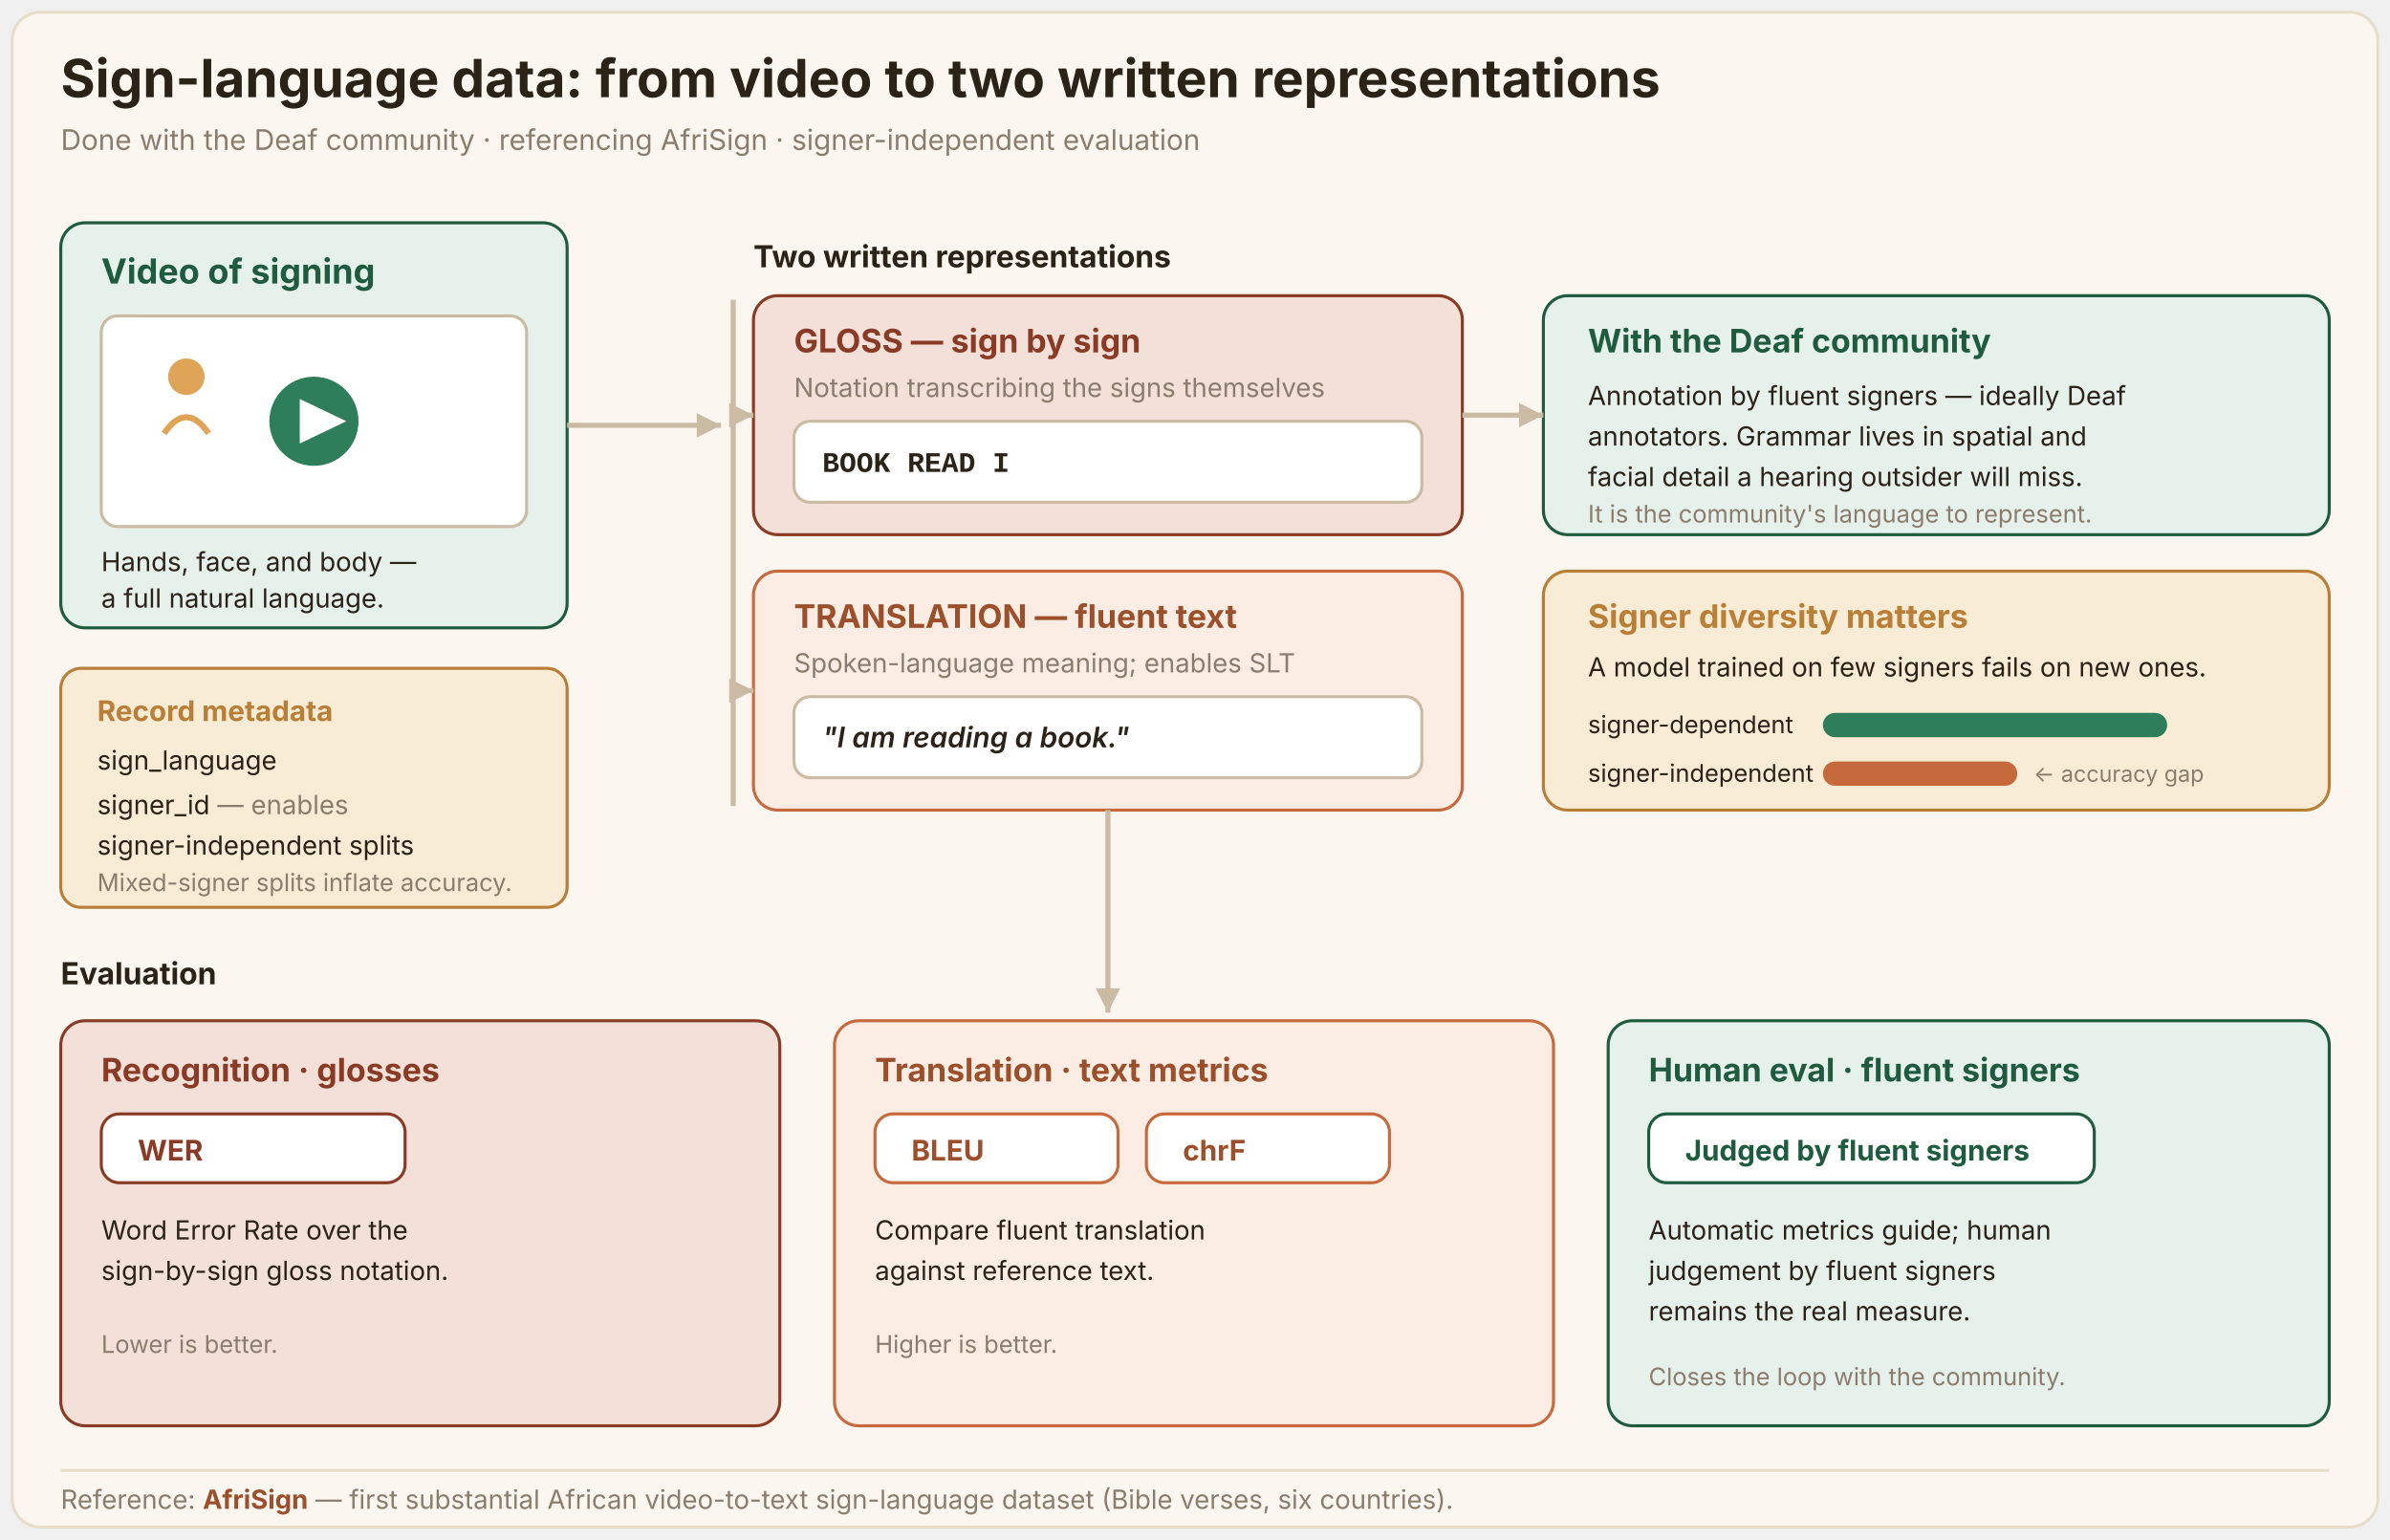
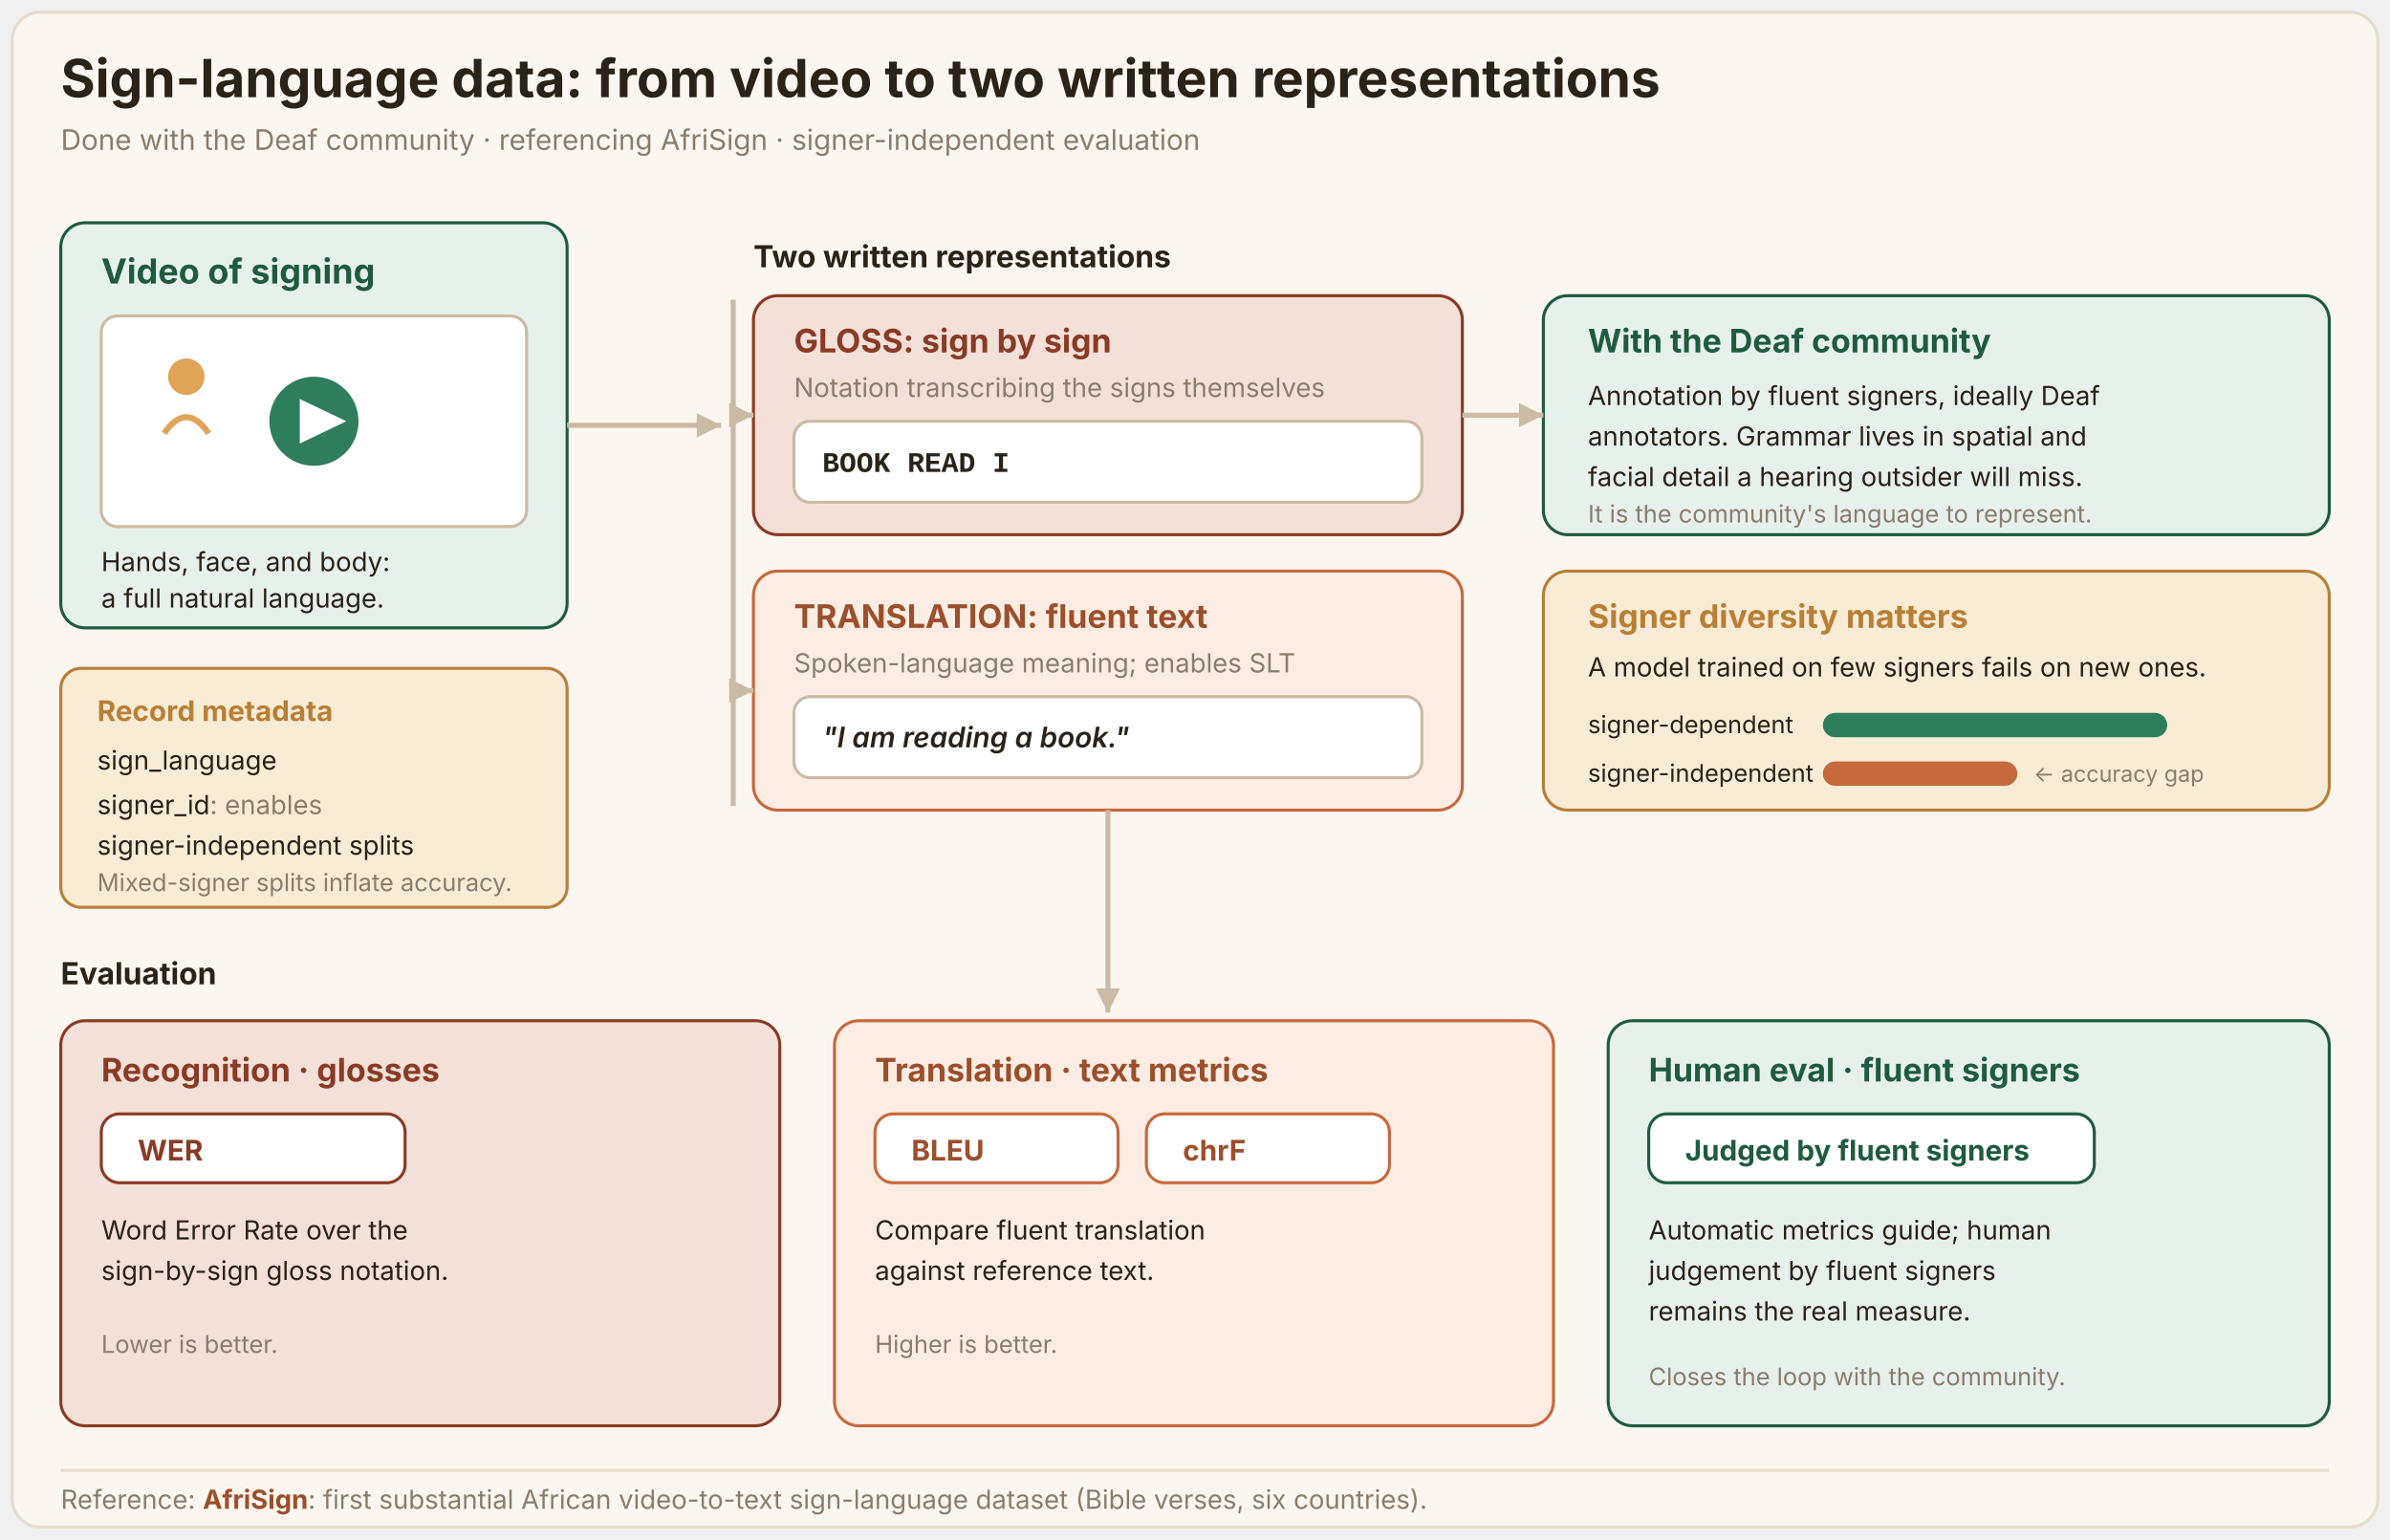
<svg xmlns="http://www.w3.org/2000/svg" viewBox="0 0 1180 760" width="100%" font-family="Inter,'Segoe UI',Roboto,system-ui,sans-serif" role="img" aria-labelledby="title desc">
  <rect x="6" y="6" width="1168" height="748" rx="14" fill="#FBF7F0" stroke="#E7DDCB" stroke-width="1.5" />
  <text x="30" y="48" font-size="26" font-weight="700" fill="#2B2218">Sign-language data: from video to two written representations</text>
  <text x="30" y="74" font-size="14" fill="#8A7D6E">Done with the Deaf community · referencing AfriSign · signer-independent evaluation</text>
  <g>
    <rect x="30" y="110" width="250" height="200" rx="12" fill="#E7F1EC" stroke="#1F5B3F" stroke-width="1.5" />
    <text x="50" y="140" font-size="17" font-weight="700" fill="#1F5B3F">Video of signing</text>
    <rect x="50" y="156" width="210" height="104" rx="8" fill="#FFFFFF" stroke="#CBBBA4" stroke-width="1.5" />
    <circle cx="155" cy="208" r="22" fill="#2E7D5B" />
    <path d="M148 197 L171 208 L148 219 Z" fill="#FFFFFF" />
    <circle cx="92" cy="186" r="9" fill="#E0A458" />
    <path d="M81 214 q11 -16 22 0" fill="none" stroke="#E0A458" stroke-width="3" />
-     <text x="50" y="282" font-size="13" fill="#2B2218">Hands, face, and body —</text>
+     <text x="50" y="282" font-size="13" fill="#2B2218">Hands, face, and body:</text>
    <text x="50" y="300" font-size="13" fill="#2B2218">a full natural language.</text>
  </g>
  <g>
    <rect x="30" y="330" width="250" height="118" rx="10" fill="#F8ECD6" stroke="#B97F37" stroke-width="1.5" />
    <text x="48" y="356" font-size="14" font-weight="700" fill="#B97F37">Record metadata</text>
    <text x="48" y="380" font-size="13" fill="#2B2218">sign_language</text>
-     <text x="48" y="402" font-size="13" fill="#2B2218">signer_id  <tspan fill="#8A7D6E">— enables</tspan>
+     <text x="48" y="402" font-size="13" fill="#2B2218">signer_id<tspan fill="#8A7D6E">: enables</tspan>
    </text>
    <text x="48" y="422" font-size="13" fill="#2B2218">signer-independent splits</text>
    <text x="48" y="440" font-size="12" fill="#8A7D6E">Mixed-signer splits inflate accuracy.</text>
  </g>
  <line x1="280" y1="210" x2="356" y2="210" stroke="#CBBBA4" stroke-width="2.5" />
  <path d="M356 210 l-12 -6 v12 z" fill="#CBBBA4" />
  <text x="372" y="132" font-size="15" font-weight="700" fill="#2B2218">Two written representations</text>
  <g>
    <rect x="372" y="146" width="350" height="118" rx="12" fill="#F3E0D8" stroke="#8A3B25" stroke-width="1.5" />
-     <text x="392" y="174" font-size="16" font-weight="700" fill="#8A3B25">GLOSS — sign by sign</text>
+     <text x="392" y="174" font-size="16" font-weight="700" fill="#8A3B25">GLOSS: sign by sign</text>
    <text x="392" y="196" font-size="13" fill="#8A7D6E">Notation transcribing the signs themselves</text>
    <rect x="392" y="208" width="310" height="40" rx="8" fill="#FFFFFF" stroke="#CBBBA4" stroke-width="1.5" />
    <text x="406" y="233" font-size="14" font-weight="600" fill="#2B2218" font-family="'Courier New',monospace">BOOK READ I</text>
  </g>
  <g>
    <rect x="372" y="282" width="350" height="118" rx="12" fill="#FBEDE3" stroke="#C66A3D" stroke-width="1.5" />
-     <text x="392" y="310" font-size="16" font-weight="700" fill="#9C4F2B">TRANSLATION — fluent text</text>
+     <text x="392" y="310" font-size="16" font-weight="700" fill="#9C4F2B">TRANSLATION: fluent text</text>
    <text x="392" y="332" font-size="13" fill="#8A7D6E">Spoken-language meaning; enables SLT</text>
    <rect x="392" y="344" width="310" height="40" rx="8" fill="#FFFFFF" stroke="#CBBBA4" stroke-width="1.5" />
    <text x="406" y="369" font-size="14" font-weight="600" fill="#2B2218" font-style="italic">"I am reading a book."</text>
  </g>
  <line x1="362" y1="148" x2="362" y2="398" stroke="#CBBBA4" stroke-width="2.5" />
  <line x1="362" y1="205" x2="372" y2="205" stroke="#CBBBA4" stroke-width="2.5" />
  <path d="M372 205 l-12 -6 v12 z" fill="#CBBBA4" />
  <line x1="362" y1="341" x2="372" y2="341" stroke="#CBBBA4" stroke-width="2.5" />
  <path d="M372 341 l-12 -6 v12 z" fill="#CBBBA4" />
  <g>
    <rect x="762" y="146" width="388" height="118" rx="12" fill="#E7F1EC" stroke="#1F5B3F" stroke-width="1.5" />
    <text x="784" y="174" font-size="16" font-weight="700" fill="#1F5B3F">With the Deaf community</text>
-     <text x="784" y="200" font-size="13" fill="#2B2218">Annotation by fluent signers — ideally Deaf</text>
+     <text x="784" y="200" font-size="13" fill="#2B2218">Annotation by fluent signers, ideally Deaf</text>
    <text x="784" y="220" font-size="13" fill="#2B2218">annotators. Grammar lives in spatial and</text>
    <text x="784" y="240" font-size="13" fill="#2B2218">facial detail a hearing outsider will miss.</text>
    <text x="784" y="258" font-size="12" fill="#8A7D6E">It is the community's language to represent.</text>
  </g>
  <line x1="722" y1="205" x2="762" y2="205" stroke="#CBBBA4" stroke-width="2.5" />
  <path d="M762 205 l-12 -6 v12 z" fill="#CBBBA4" />
  <g>
    <rect x="762" y="282" width="388" height="118" rx="12" fill="#F8ECD6" stroke="#B97F37" stroke-width="1.5" />
    <text x="784" y="310" font-size="16" font-weight="700" fill="#B97F37">Signer diversity matters</text>
    <text x="784" y="334" font-size="13" fill="#2B2218">A model trained on few signers fails on new ones.</text>
    <text x="784" y="362" font-size="12" fill="#2B2218">signer-dependent</text>
    <rect x="900" y="352" width="170" height="12" rx="6" fill="#2E7D5B" />
    <text x="784" y="386" font-size="12" fill="#2B2218">signer-independent</text>
    <rect x="900" y="376" width="96" height="12" rx="6" fill="#C66A3D" />
    <text x="1004" y="386" font-size="11" fill="#8A7D6E">← accuracy gap</text>
  </g>
  <text x="30" y="486" font-size="15" font-weight="700" fill="#2B2218">Evaluation</text>
  <line x1="547" y1="400" x2="547" y2="500" stroke="#CBBBA4" stroke-width="2.5" />
  <path d="M547 500 l-6 -12 h12 z" fill="#CBBBA4" />
  <g>
    <rect x="30" y="504" width="355" height="200" rx="12" fill="#F3E0D8" stroke="#8A3B25" stroke-width="1.5" />
    <text x="50" y="534" font-size="16" font-weight="700" fill="#8A3B25">Recognition · glosses</text>
    <rect x="50" y="550" width="150" height="34" rx="9" fill="#FFFFFF" stroke="#8A3B25" stroke-width="1.5" />
    <text x="68" y="573" font-size="14" font-weight="700" fill="#8A3B25">WER</text>
    <text x="50" y="612" font-size="13" fill="#2B2218">Word Error Rate over the</text>
    <text x="50" y="632" font-size="13" fill="#2B2218">sign-by-sign gloss notation.</text>
    <text x="50" y="668" font-size="12" fill="#8A7D6E">Lower is better.</text>
  </g>
  <g>
    <rect x="412" y="504" width="355" height="200" rx="12" fill="#FBEDE3" stroke="#C66A3D" stroke-width="1.5" />
    <text x="432" y="534" font-size="16" font-weight="700" fill="#9C4F2B">Translation · text metrics</text>
    <rect x="432" y="550" width="120" height="34" rx="9" fill="#FFFFFF" stroke="#C66A3D" stroke-width="1.5" />
    <text x="450" y="573" font-size="14" font-weight="700" fill="#9C4F2B">BLEU</text>
    <rect x="566" y="550" width="120" height="34" rx="9" fill="#FFFFFF" stroke="#C66A3D" stroke-width="1.5" />
    <text x="584" y="573" font-size="14" font-weight="700" fill="#9C4F2B">chrF</text>
    <text x="432" y="612" font-size="13" fill="#2B2218">Compare fluent translation</text>
    <text x="432" y="632" font-size="13" fill="#2B2218">against reference text.</text>
    <text x="432" y="668" font-size="12" fill="#8A7D6E">Higher is better.</text>
  </g>
  <g>
    <rect x="794" y="504" width="356" height="200" rx="12" fill="#E7F1EC" stroke="#1F5B3F" stroke-width="1.5" />
    <text x="814" y="534" font-size="16" font-weight="700" fill="#1F5B3F">Human eval · fluent signers</text>
    <rect x="814" y="550" width="220" height="34" rx="9" fill="#FFFFFF" stroke="#1F5B3F" stroke-width="1.5" />
    <text x="832" y="573" font-size="14" font-weight="700" fill="#1F5B3F">Judged by fluent signers</text>
    <text x="814" y="612" font-size="13" fill="#2B2218">Automatic metrics guide; human</text>
    <text x="814" y="632" font-size="13" fill="#2B2218">judgement by fluent signers</text>
    <text x="814" y="652" font-size="13" fill="#2B2218">remains the real measure.</text>
    <text x="814" y="684" font-size="12" fill="#8A7D6E">Closes the loop with the community.</text>
  </g>
  <line x1="30" y1="726" x2="1150" y2="726" stroke="#E7DDCB" stroke-width="1.5" />
-   <text x="30" y="745" font-size="13" fill="#8A7D6E">Reference: <tspan font-weight="700" fill="#9C4F2B">AfriSign</tspan> — first substantial African video-to-text sign-language dataset (Bible verses, six countries).</text>
+   <text x="30" y="745" font-size="13" fill="#8A7D6E">Reference: <tspan font-weight="700" fill="#9C4F2B">AfriSign</tspan>: first substantial African video-to-text sign-language dataset (Bible verses, six countries).</text>
</svg>
